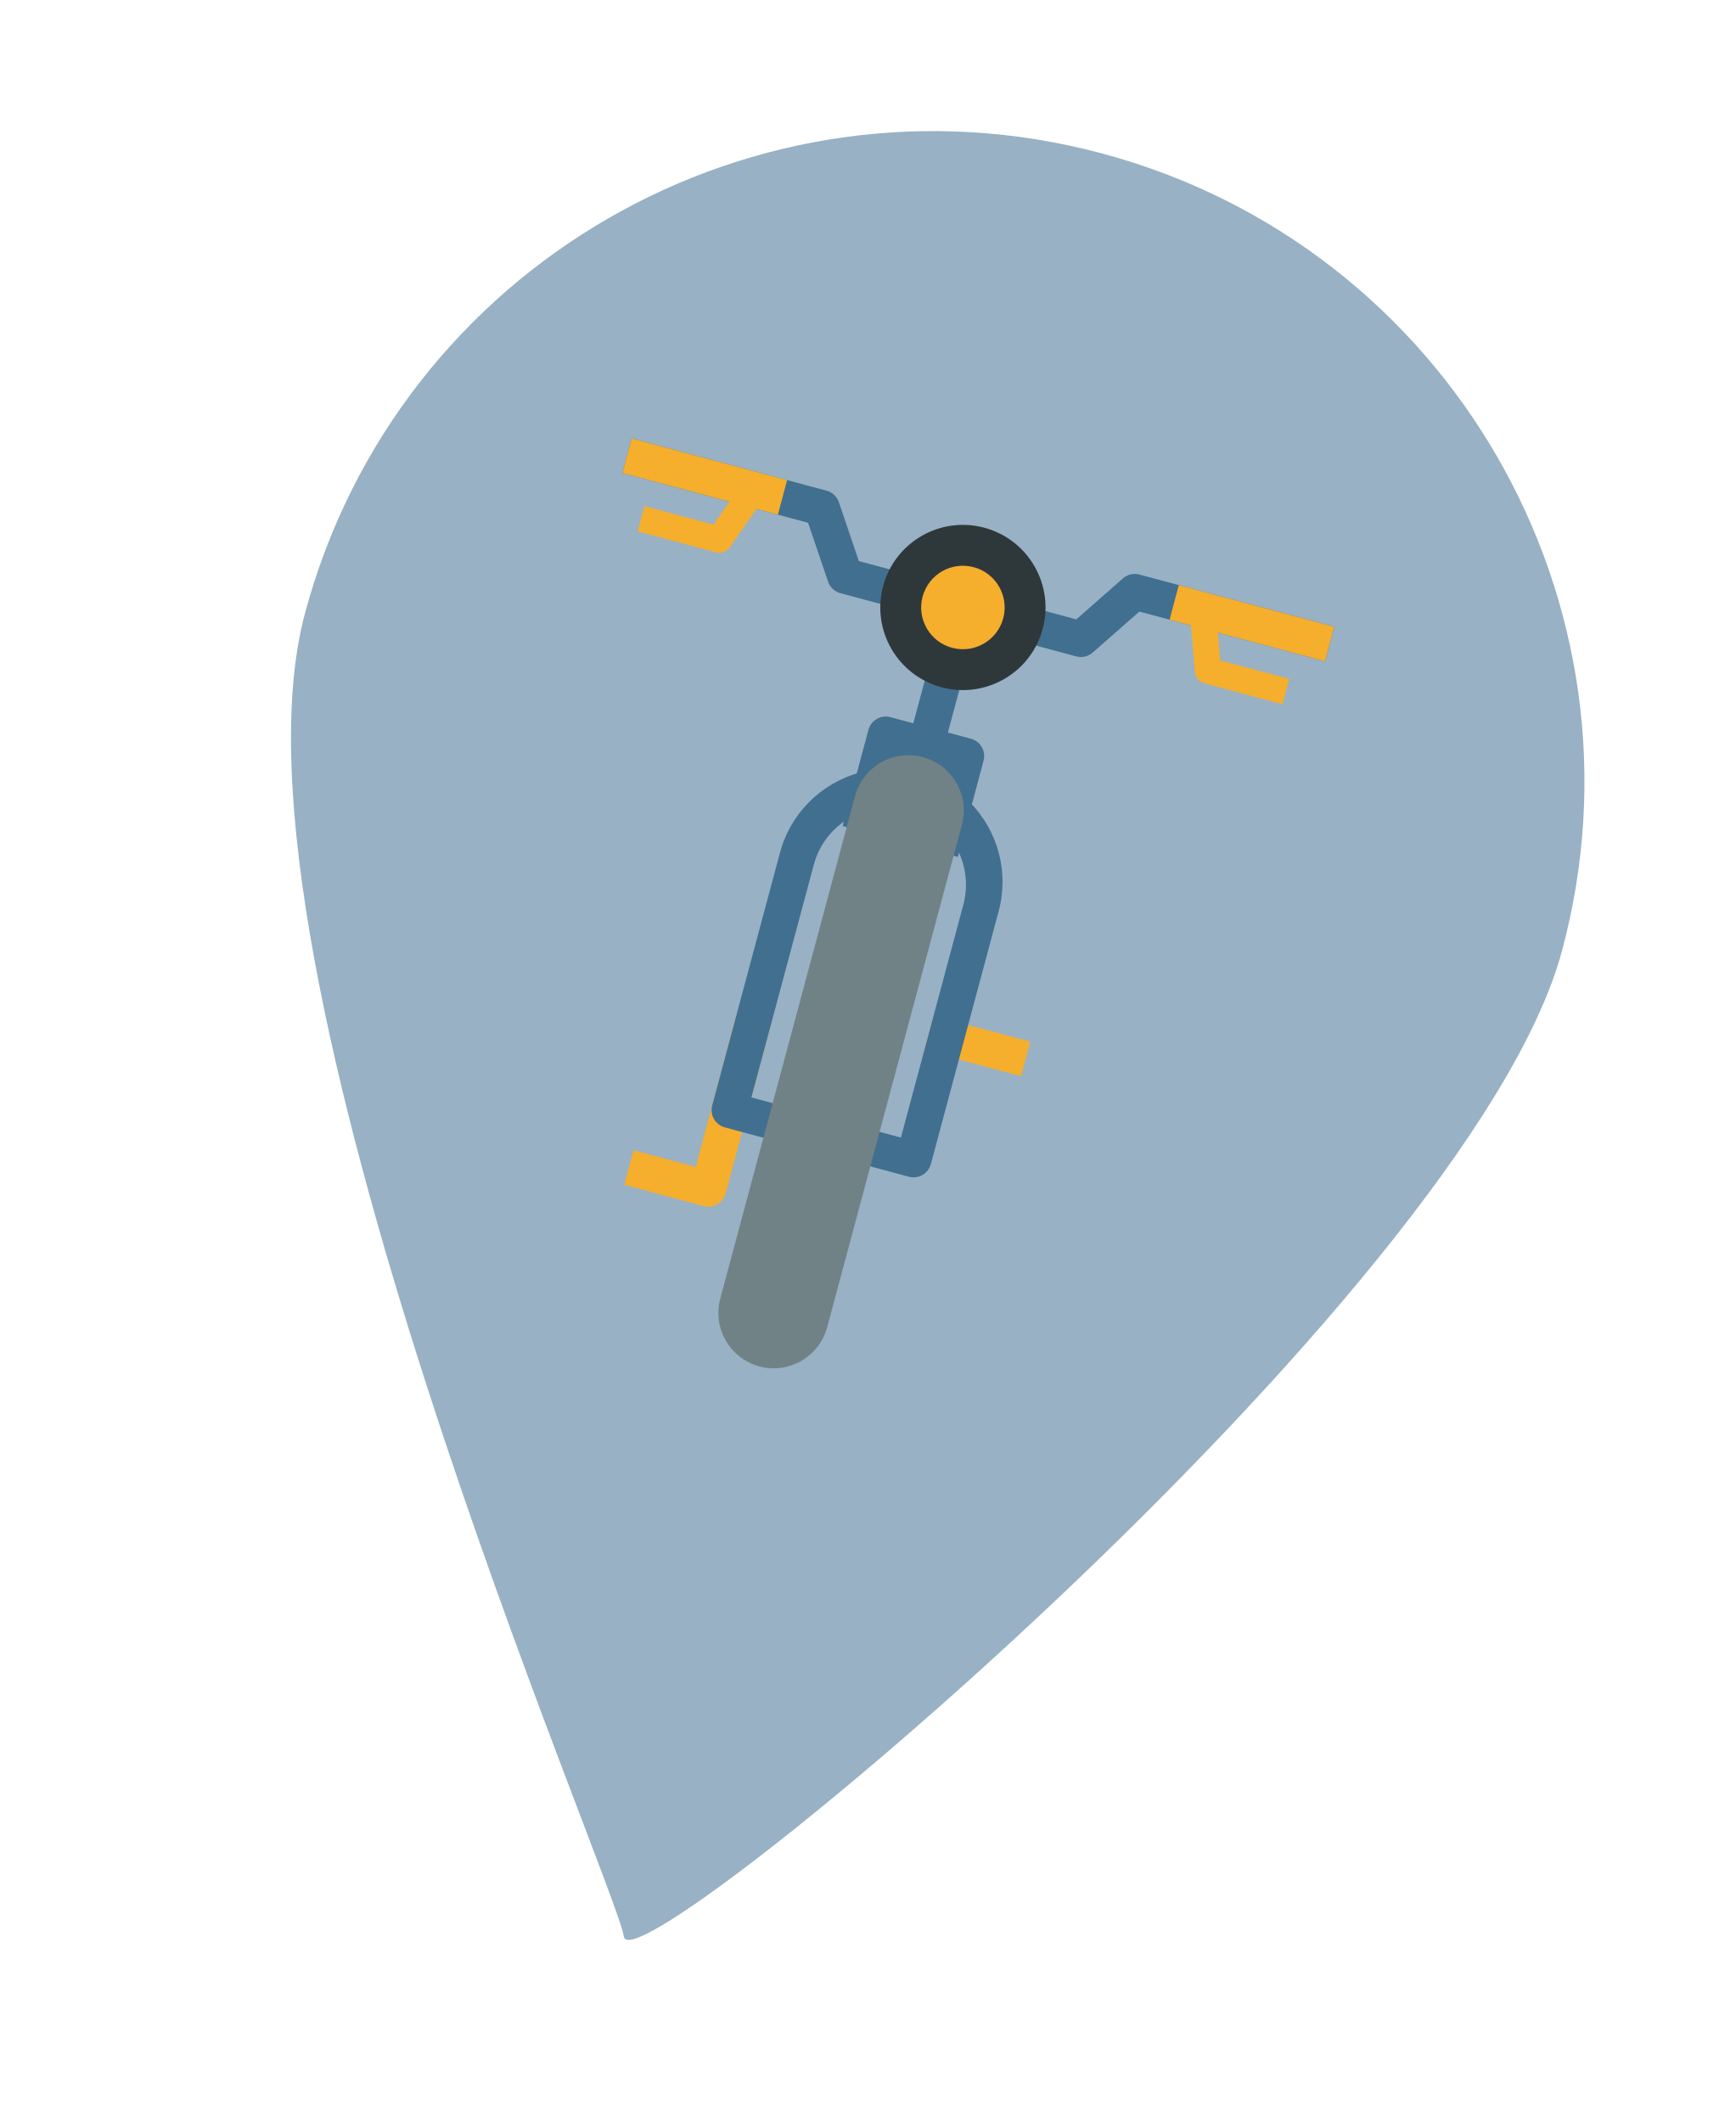
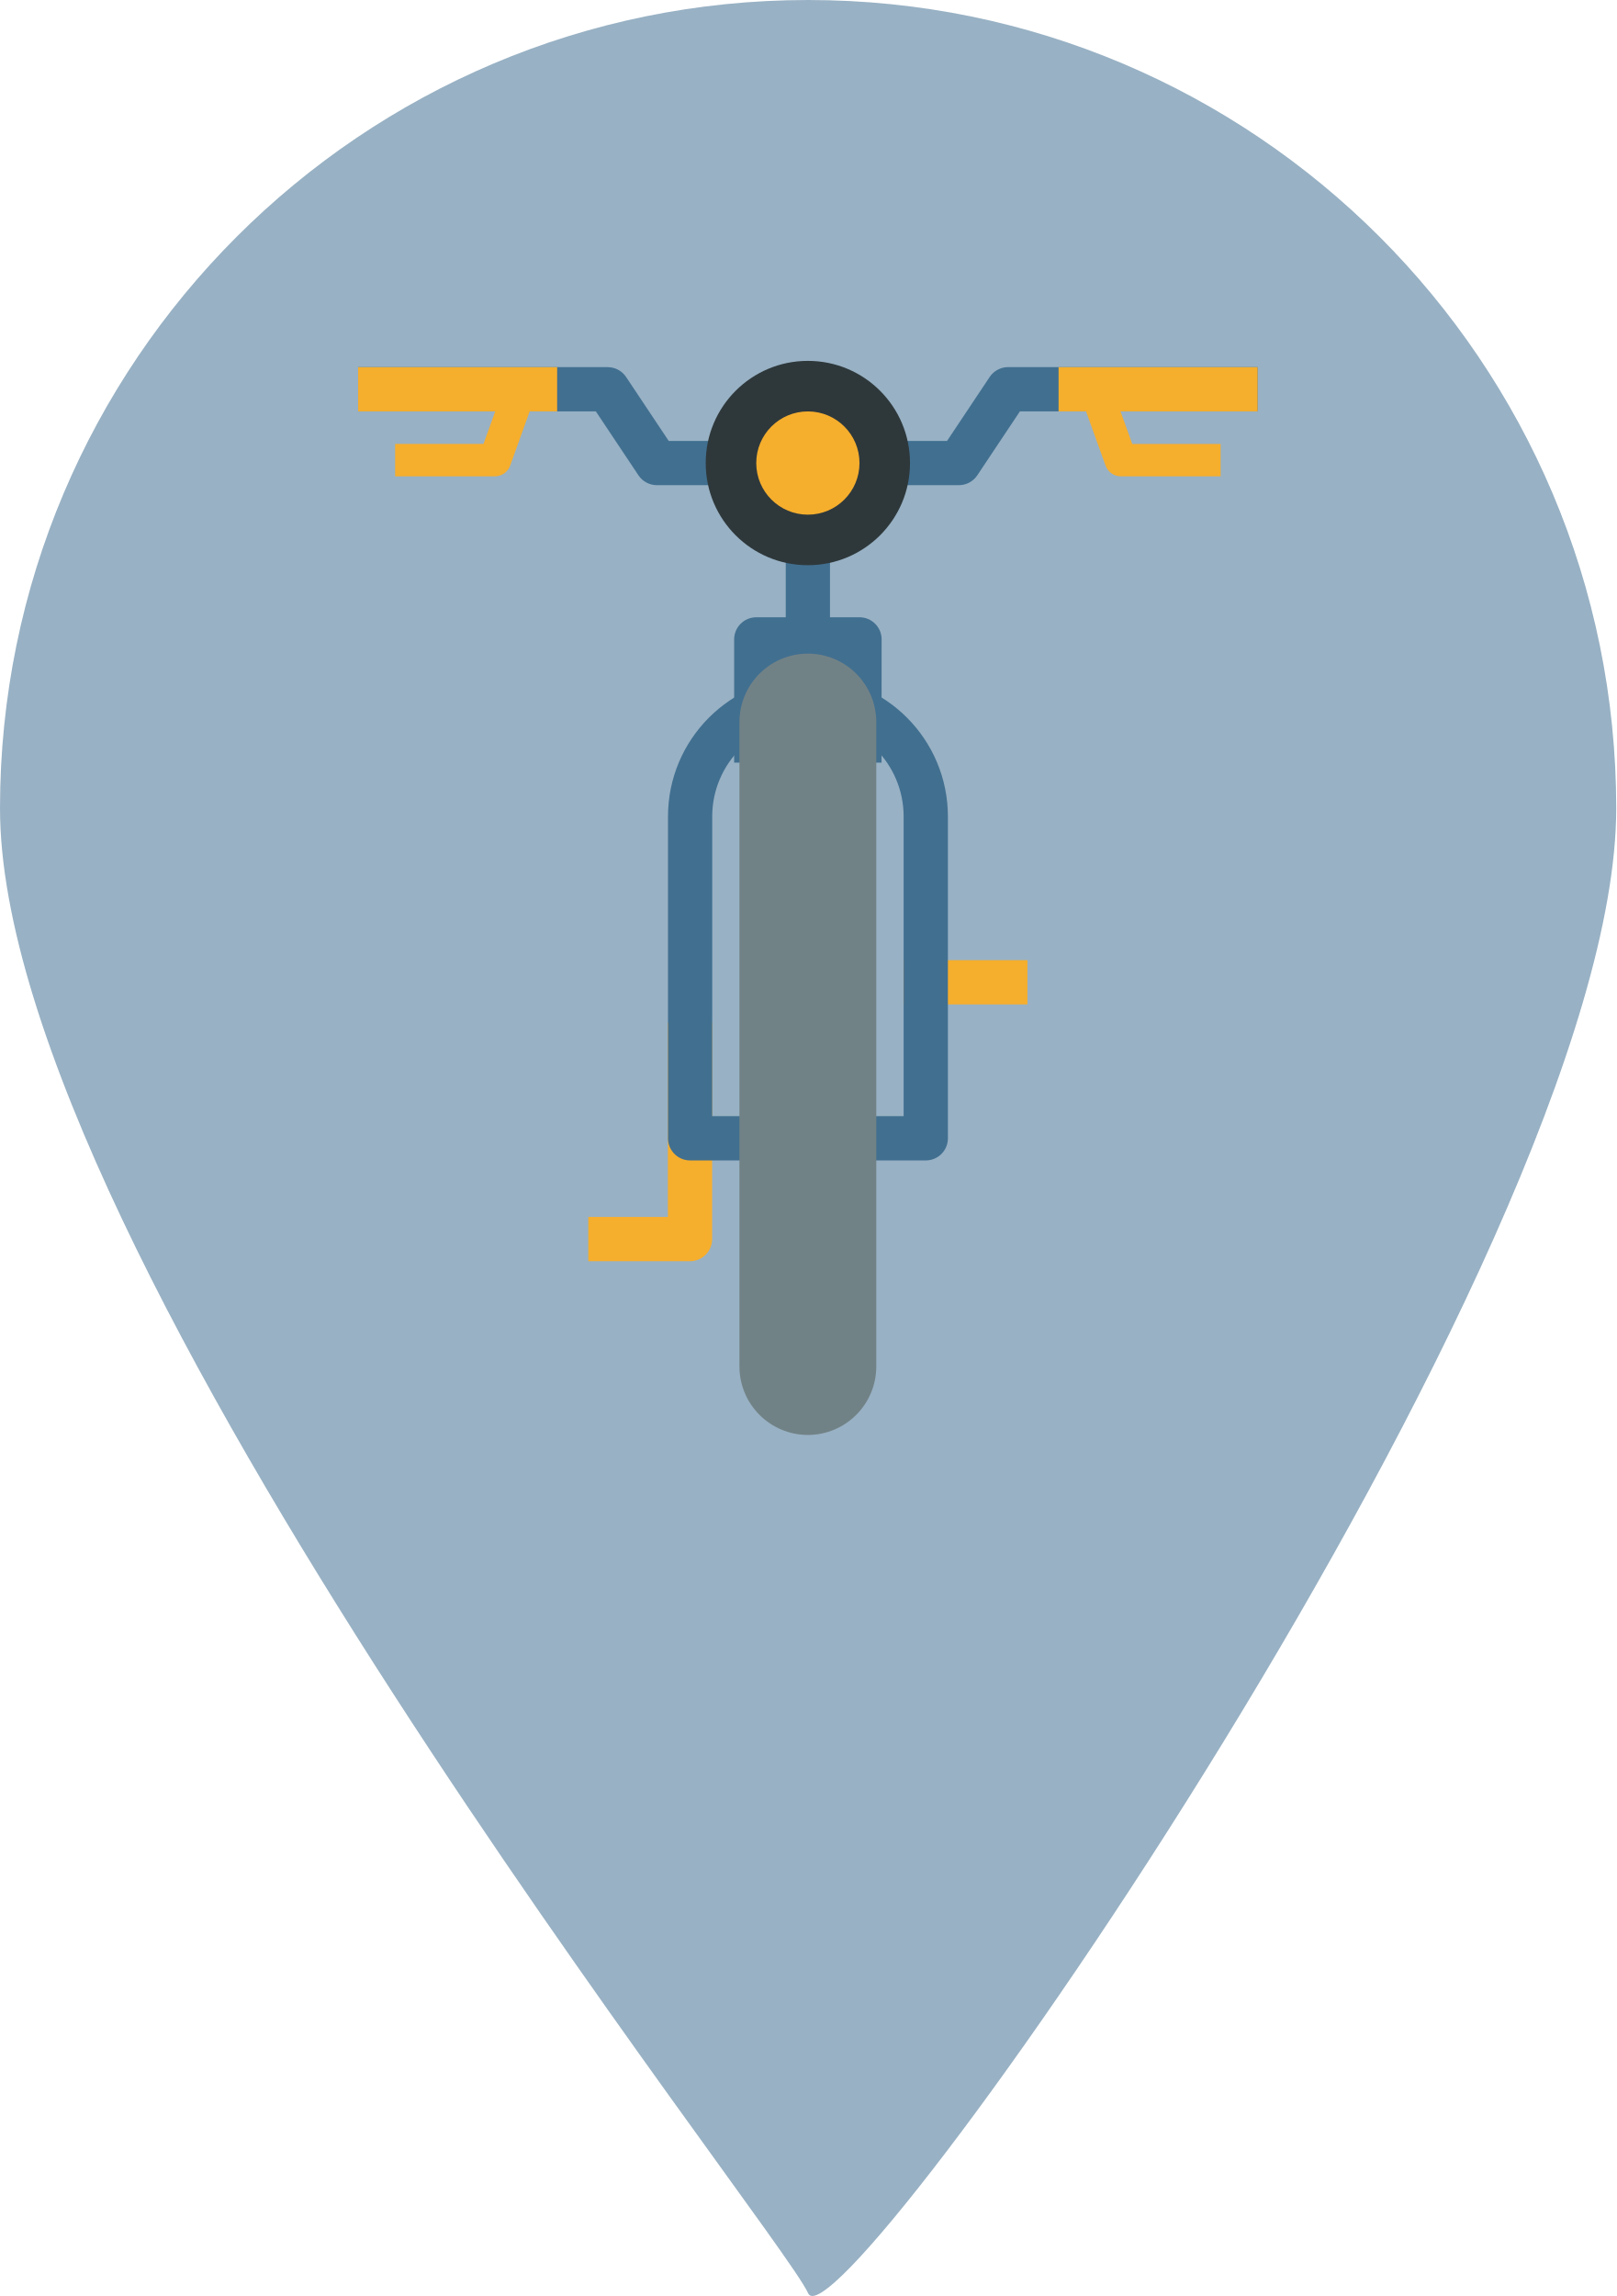
- <svg xmlns="http://www.w3.org/2000/svg" width="66.607" height="81.452" viewBox="0 0 66.607 81.452">
-   <g id="Group_168" data-name="Group 168" transform="matrix(0.966, 0.259, -0.259, 0.966, 2955.463, 1019.931)">
-     <path id="Path_363" data-name="Path 363" d="M24.974,0A24.974,24.974,0,0,1,49.948,24.974c0,13.793-24.081,47.894-24.974,45.883S0,38.767,0,24.974A24.974,24.974,0,0,1,24.974,0Z" transform="translate(-3101 -225)" fill="rgba(51,101,138,0.5)" />
-     <g id="bicycle-svgrepo-com_1_" data-name="bicycle-svgrepo-com (1)" transform="translate(-3090.629 -209.956)">
-       <rect id="Rectangle_1133" data-name="Rectangle 1133" width="3.844" height="1.373" transform="translate(16.928 18.596)" fill="#f6ae2d" />
-       <path id="Path_344" data-name="Path 344" d="M144.83,299.884h-3.158v-1.373h2.471v-6.029h1.373V299.2A.687.687,0,0,1,144.83,299.884Z" transform="translate(-134.529 -271.947)" fill="#f6ae2d" />
-       <path id="Path_345" data-name="Path 345" d="M209.306,59.232a.687.687,0,0,1-.687-.687V53.722a.687.687,0,0,1,1.373,0v4.824A.687.687,0,0,1,209.306,59.232Z" transform="translate(-195.348 -48.18)" fill="#416f90" />
-       <path id="Path_346" data-name="Path 346" d="M75.908,5.789h-3a.686.686,0,0,1-.571-.306L71.012,3.5H63.634V2.127h7.745a.686.686,0,0,1,.571.306l1.322,1.983h2.635V5.789Z" transform="translate(-63.634 -1.932)" fill="#416f90" />
-       <path id="Path_347" data-name="Path 347" d="M237.519,5.789h-3V4.416h2.635l1.322-1.983a.687.687,0,0,1,.571-.306h7.745V3.5h-7.378l-1.322,1.983A.686.686,0,0,1,237.519,5.789Z" transform="translate(-218.875 -1.932)" fill="#416f90" />
-       <circle id="Ellipse_255" data-name="Ellipse 255" cx="3.17" cy="3.17" r="3.17" transform="translate(10.788 0)" fill="#2e383b" />
-       <circle id="Ellipse_256" data-name="Ellipse 256" cx="1.602" cy="1.602" r="1.602" transform="translate(12.356 1.568)" fill="#f6ae2d" />
-       <g id="Group_116" data-name="Group 116" transform="translate(1.149 0.711)">
-         <path id="Path_348" data-name="Path 348" d="M79.281,10.635h-3.1V9.629h2.743L79.6,7.764l.947.341-.791,2.2A.5.5,0,0,1,79.281,10.635Z" transform="translate(-76.184 -7.764)" fill="#f6ae2d" />
-         <path id="Path_349" data-name="Path 349" d="M312.767,10.635h-3.1a.5.5,0,0,1-.474-.333l-.791-2.2.948-.341.671,1.865h2.743v1.007Z" transform="translate(-287.149 -7.764)" fill="#f6ae2d" />
+ <svg xmlns="http://www.w3.org/2000/svg" width="106.152" height="150.77" viewBox="0 0 106.152 150.77">
+   <g id="Group_171" data-name="Group 171" transform="translate(3101 225)">
+     <path id="Path_363" data-name="Path 363" d="M53.076,0a53.076,53.076,0,0,1,53.076,53.076c0,29.313-51.178,101.787-53.076,97.512S0,82.389,0,53.076A53.076,53.076,0,0,1,53.076,0Z" transform="translate(-3101 -225)" fill="rgba(51,101,138,0.5)" />
+     <g id="bicycle-svgrepo-com_1_" data-name="bicycle-svgrepo-com (1)" transform="translate(-3077.479 -201.303)">
+       <rect id="Rectangle_1133" data-name="Rectangle 1133" width="8.135" height="2.906" transform="translate(35.825 39.354)" fill="#f6ae2d" />
+       <path id="Path_344" data-name="Path 344" d="M148.354,308.147h-6.682v-2.906H146.9v-12.76h2.906v14.212A1.453,1.453,0,0,1,148.354,308.147Z" transform="translate(-126.555 -249.024)" fill="#f6ae2d" />
+       <path id="Path_345" data-name="Path 345" d="M210.072,66.15a1.453,1.453,0,0,1-1.453-1.453V54.488a1.453,1.453,0,0,1,2.906,0V64.7A1.453,1.453,0,0,1,210.072,66.15Z" transform="translate(-180.533 -42.761)" fill="#416f90" />
+       <path id="Path_346" data-name="Path 346" d="M89.609,9.877H83.255a1.452,1.452,0,0,1-1.209-.647l-2.8-4.2H63.634V2.127H80.025a1.452,1.452,0,0,1,1.209.647l2.8,4.2h5.576V9.877Z" transform="translate(-63.634 -1.715)" fill="#416f90" />
+       <path id="Path_347" data-name="Path 347" d="M240.871,9.877h-6.354V6.972h5.577l2.8-4.2a1.453,1.453,0,0,1,1.209-.647h16.391V5.033H244.878l-2.8,4.2A1.452,1.452,0,0,1,240.871,9.877Z" transform="translate(-201.414 -1.715)" fill="#416f90" />
+       <circle id="Ellipse_255" data-name="Ellipse 255" cx="6.709" cy="6.709" r="6.709" transform="translate(22.829 0)" fill="#2e383b" />
+       <circle id="Ellipse_256" data-name="Ellipse 256" cx="3.39" cy="3.39" r="3.39" transform="translate(26.149 3.319)" fill="#f6ae2d" />
+       <g id="Group_116" data-name="Group 116" transform="translate(2.431 1.504)">
+         <path id="Path_348" data-name="Path 348" d="M82.738,13.841H76.184V11.71h5.805l1.42-3.946,2.005.722-1.674,4.651A1.066,1.066,0,0,1,82.738,13.841Z" transform="translate(-76.184 -7.764)" fill="#f6ae2d" />
+         <path id="Path_349" data-name="Path 349" d="M317.636,13.841h-6.554a1.065,1.065,0,0,1-1-.7l-1.674-4.651,2.005-.722,1.42,3.946h5.805v2.131Z" transform="translate(-263.421 -7.764)" fill="#f6ae2d" />
      </g>
-       <path id="Path_350" data-name="Path 350" d="M176.668,158.484h-2.174a.687.687,0,1,1,0-1.373h1.488v-9.3a2.971,2.971,0,0,0-5.941,0v9.3h1.488a.687.687,0,1,1,0,1.373h-2.174a.687.687,0,0,1-.687-.687v-9.983a4.344,4.344,0,1,1,8.687,0V157.8A.687.687,0,0,1,176.668,158.484Z" transform="translate(-159.053 -133.675)" fill="#416f90" />
-       <path id="Path_351" data-name="Path 351" d="M195.7,110.248h-1.373V107.11h-1.831v3.138h-1.373v-3.824a.687.687,0,0,1,.687-.687h3.2a.687.687,0,0,1,.686.687Z" transform="translate(-179.45 -97.781)" fill="#416f90" />
-       <rect id="Rectangle_1134" data-name="Rectangle 1134" width="6.177" height="1.373" transform="translate(21.739 0.195)" fill="#f6ae2d" />
-       <rect id="Rectangle_1135" data-name="Rectangle 1135" width="6.177" height="1.373" transform="translate(0 0.195)" fill="#f6ae2d" />
-       <path id="Path_352" data-name="Path 352" d="M195.045,191.938a2.126,2.126,0,0,1-2.123-2.123V169.849a2.123,2.123,0,1,1,4.247,0v19.966A2.126,2.126,0,0,1,195.045,191.938Z" transform="translate(-181.088 -158.611)" fill="#718286" />
+       <path id="Path_350" data-name="Path 350" d="M185.6,175.243H181a1.453,1.453,0,1,1,0-2.906h3.149V152.663a6.286,6.286,0,1,0-12.573,0v19.674h3.149a1.453,1.453,0,1,1,0,2.906h-4.6a1.453,1.453,0,0,1-1.453-1.453V152.663a9.192,9.192,0,1,1,18.384,0V173.79A1.453,1.453,0,0,1,185.6,175.243Z" transform="translate(-148.32 -122.739)" fill="#416f90" />
+       <path id="Path_351" data-name="Path 351" d="M200.8,115.283H197.9v-6.641h-3.874v6.641h-2.906V107.19a1.453,1.453,0,0,1,1.453-1.453h6.78a1.453,1.453,0,0,1,1.453,1.453Z" transform="translate(-166.423 -88.899)" fill="#416f90" />
+       <rect id="Rectangle_1134" data-name="Rectangle 1134" width="13.072" height="2.906" transform="translate(46.005 0.412)" fill="#f6ae2d" />
+       <rect id="Rectangle_1135" data-name="Rectangle 1135" width="13.072" height="2.906" transform="translate(0 0.412)" fill="#f6ae2d" />
+       <path id="Path_352" data-name="Path 352" d="M197.416,218.966a4.5,4.5,0,0,1-4.494-4.494V172.22a4.494,4.494,0,1,1,8.987,0v42.253A4.5,4.5,0,0,1,197.416,218.966Z" transform="translate(-167.877 -148.435)" fill="#718286" />
    </g>
  </g>
</svg>
